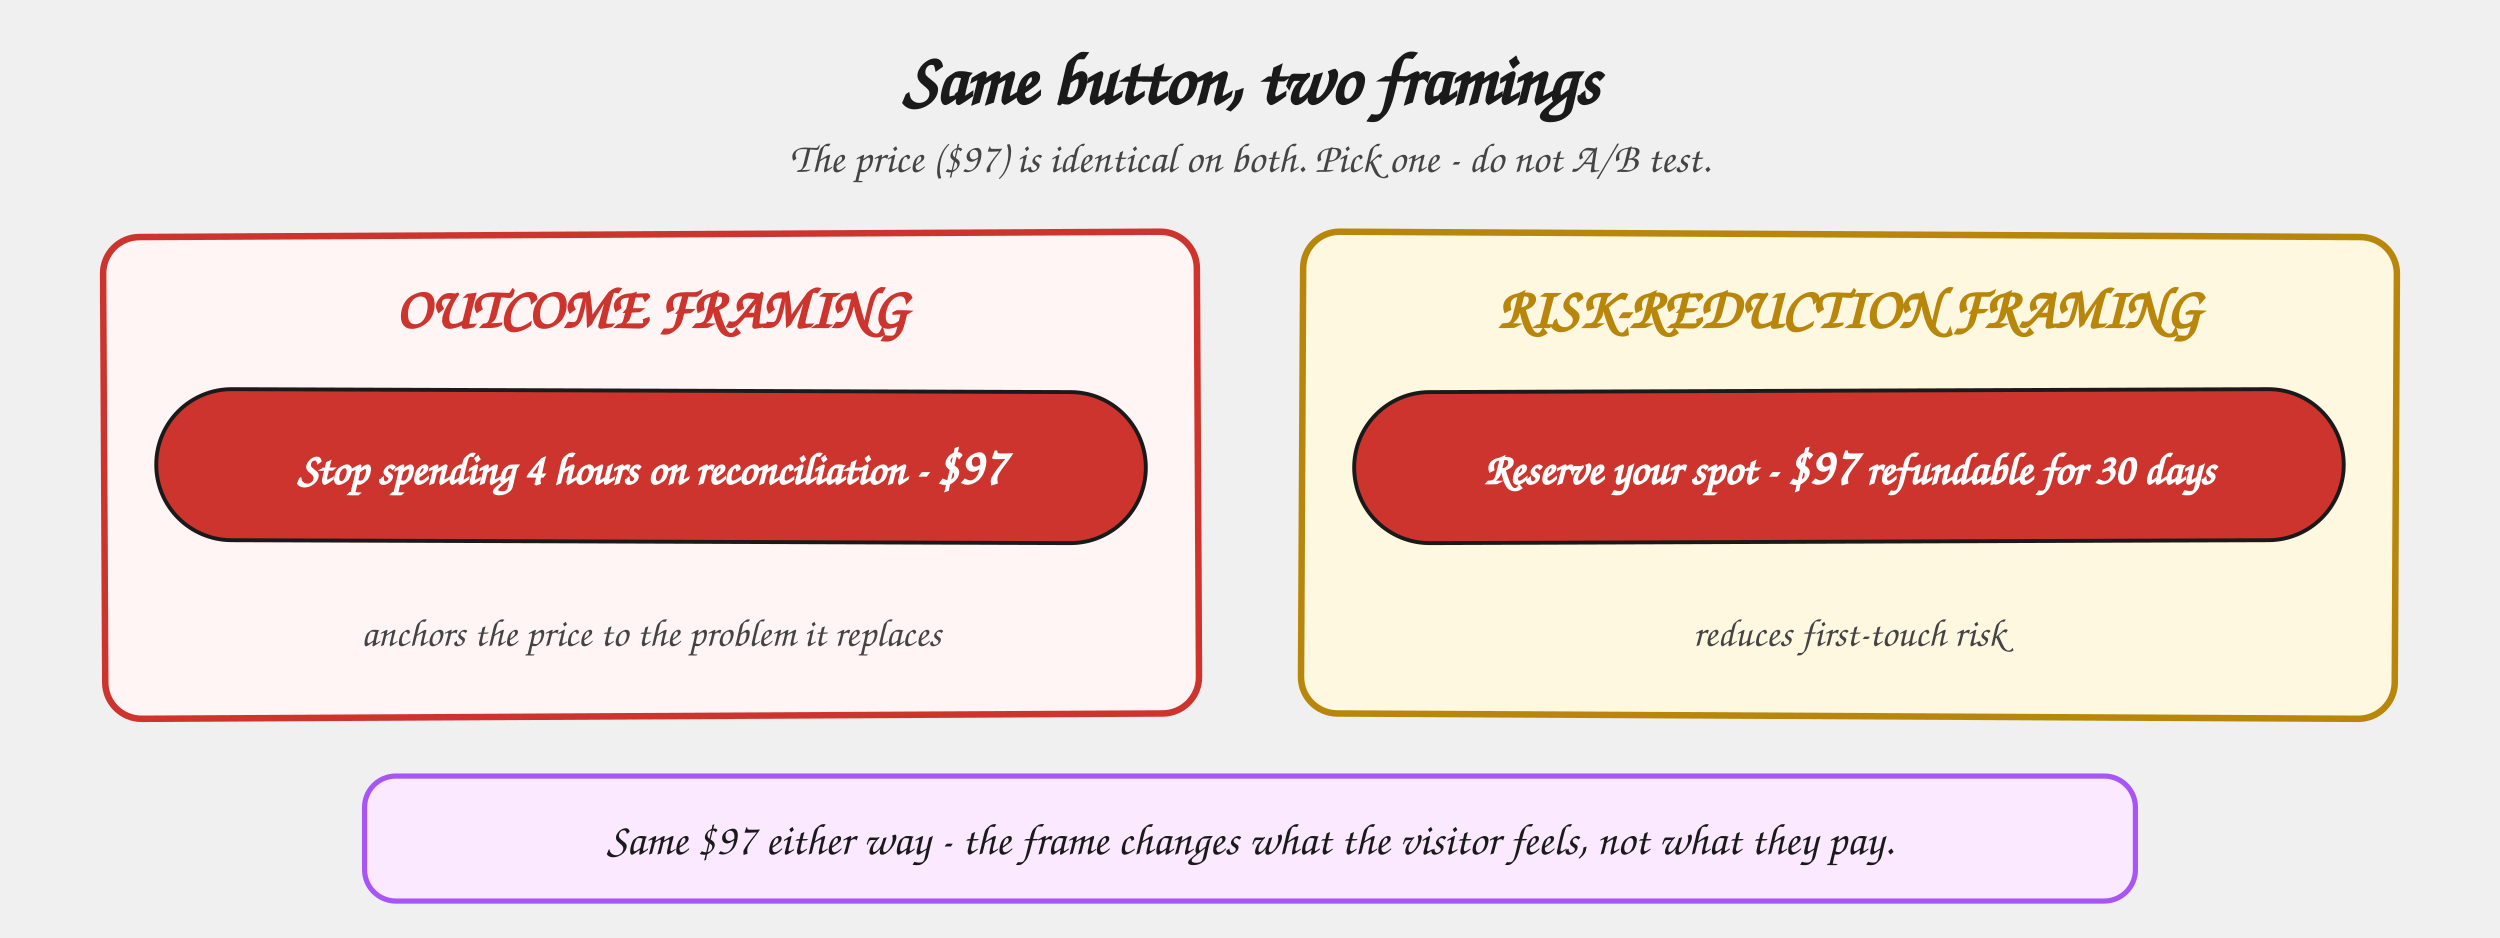
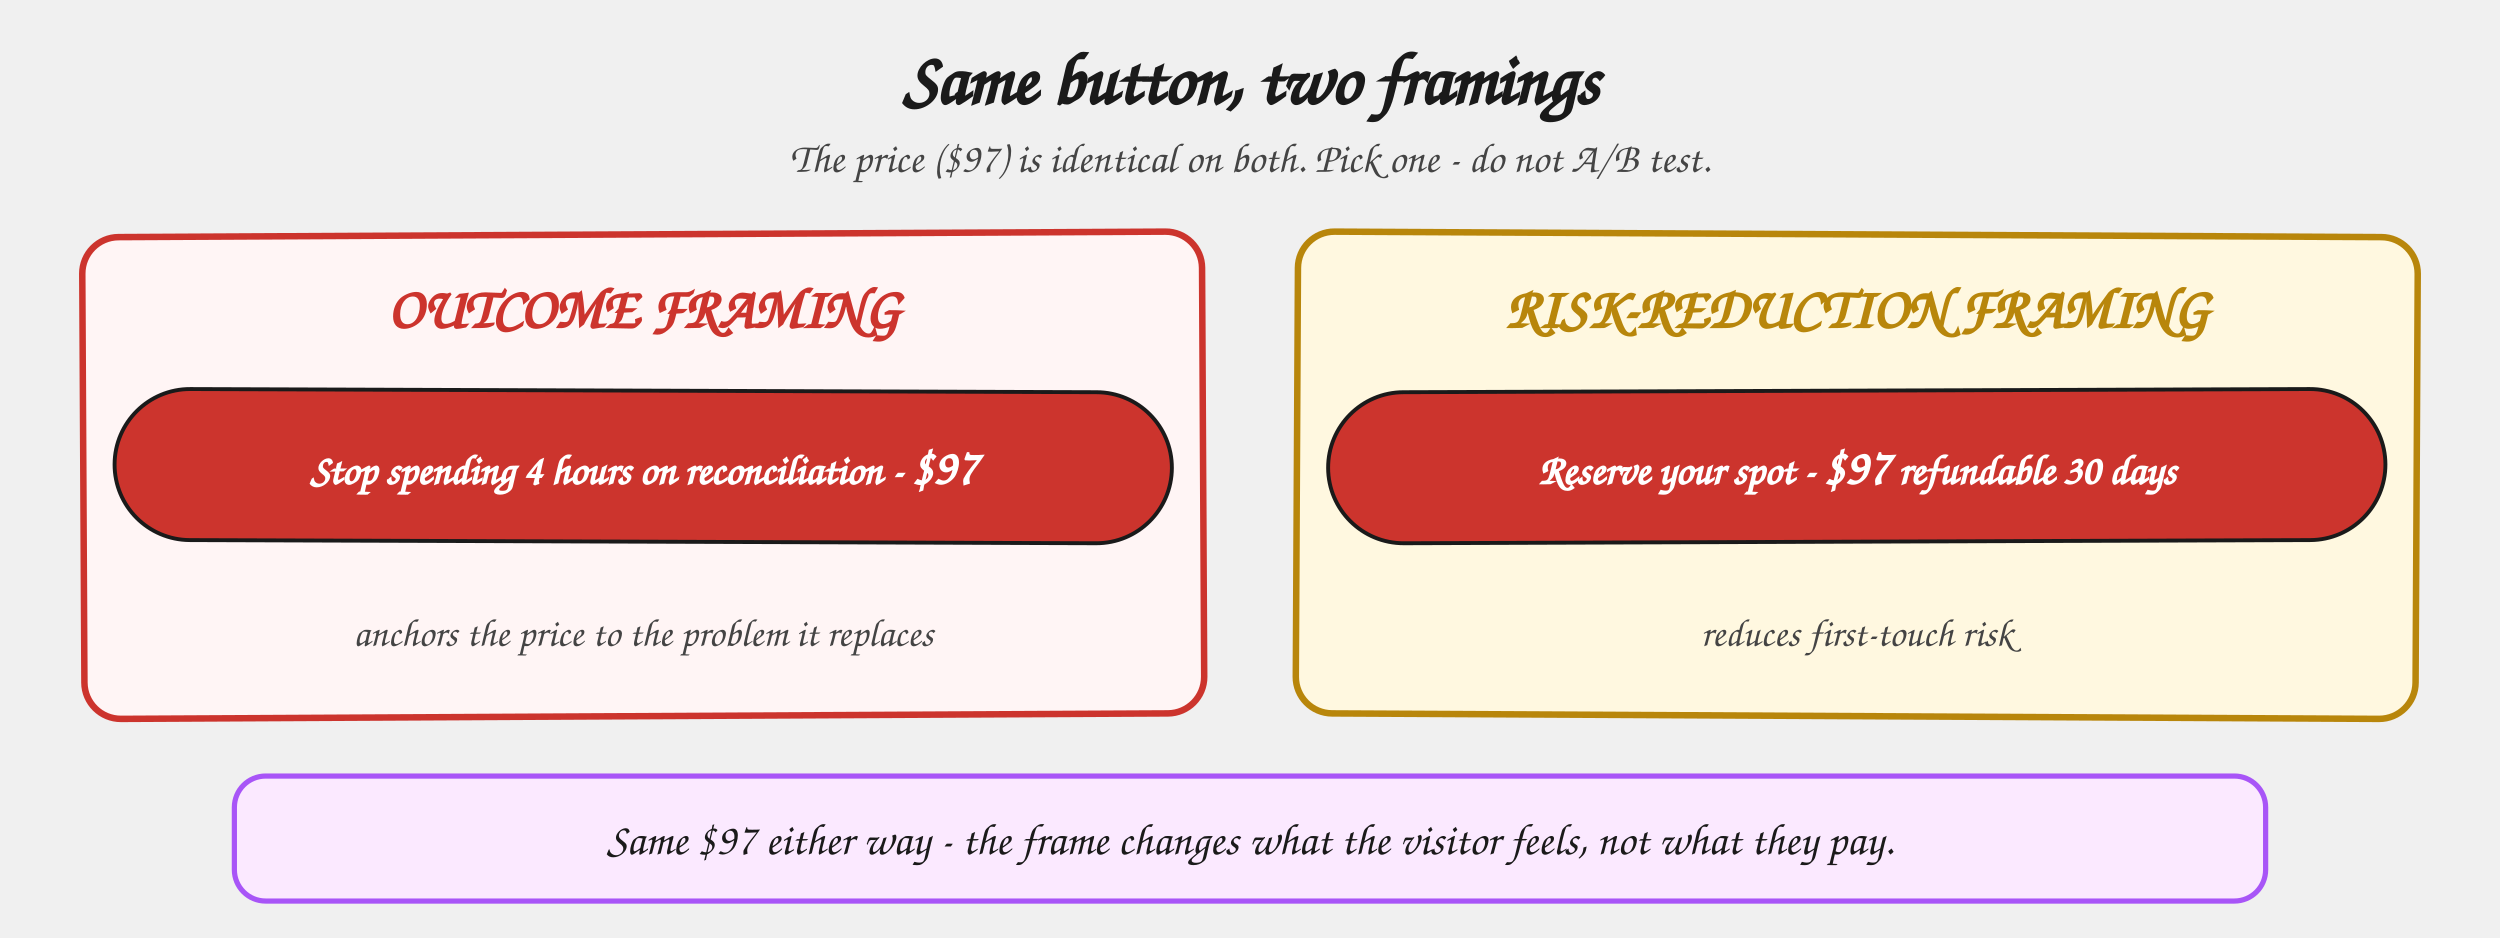
<svg xmlns="http://www.w3.org/2000/svg" viewBox="0 0 960 360" role="img" aria-labelledby="framings-title">
  <defs>
    <style>
-       .heading    { font-family: "Caveat", "Patrick Hand", cursive; font-size: 28px; fill: #1a1a1a; font-weight: 700; }
-       .note       { font-family: "Caveat", "Patrick Hand", cursive; font-size: 16px; fill: #444; font-style: italic; }
-       .card-label { font-family: "Caveat", "Patrick Hand", cursive; font-size: 22px; font-weight: 700; }
-       .cta-text   { font-family: "Caveat", "Patrick Hand", cursive; font-size: 17px; fill: #fff; font-weight: 700; }
-       .cta-price  { font-family: "Caveat", "Patrick Hand", cursive; font-size: 20px; fill: #fff; font-weight: 700; }
-       .card-note  { font-family: "Caveat", "Patrick Hand", cursive; font-size: 15px; fill: #444; font-style: italic; }
-       .callout    { font-family: "Caveat", "Patrick Hand", cursive; font-size: 17px; fill: #1a1a1a; font-weight: 600; }
+       .heading    { font-family: "Caveat", "Patrick Hand", "Comic Sans MS", cursive; font-size: 28px; fill: #1a1a1a; font-weight: 700; }
+       .note       { font-family: "Caveat", "Patrick Hand", "Comic Sans MS", cursive; font-size: 16px; fill: #444; font-style: italic; }
+       .card-label { font-family: "Caveat", "Patrick Hand", "Comic Sans MS", cursive; font-size: 22px; font-weight: 700; }
+       .cta-text   { font-family: "Caveat", "Patrick Hand", "Comic Sans MS", cursive; font-size: 16px; fill: #fff; font-weight: 700; }
+       .cta-price  { font-family: "Caveat", "Patrick Hand", "Comic Sans MS", cursive; font-size: 19px; fill: #fff; font-weight: 700; }
+       .card-note  { font-family: "Caveat", "Patrick Hand", "Comic Sans MS", cursive; font-size: 15px; fill: #444; font-style: italic; }
+       .callout    { font-family: "Caveat", "Patrick Hand", "Comic Sans MS", cursive; font-size: 17px; fill: #1a1a1a; font-weight: 600; }
      .card-out   { fill: #fff5f5; stroke: #cc342d; stroke-width: 2.5; }
      .card-risk  { fill: #fff8e0; stroke: #b8860b; stroke-width: 2.5; }
      .btn        { fill: #cc342d; stroke: #1a1a1a; stroke-width: 1.5; }
    </style>
  </defs>
  <text x="480" y="40" class="heading" text-anchor="middle">Same button, two framings</text>
  <text x="480" y="66" class="note" text-anchor="middle">The price ($97) is identical on both. Pick one - do not A/B test.</text>
-   <rect x="40" y="90" width="420" height="185" rx="14" class="card-out" transform="rotate(-0.3 250 182)" />
-   <text x="250" y="126" class="card-label" text-anchor="middle" fill="#cc342d">OUTCOME FRAMING</text>
-   <rect x="60" y="150" width="380" height="58" rx="29" class="btn" transform="rotate(0.2 250 179)" />
-   <text x="250" y="186" class="cta-text" text-anchor="middle">Stop spending 4 hours on reconciliation - <tspan class="cta-price">$97</tspan>
+   <rect x="32" y="90" width="430" height="185" rx="14" class="card-out" transform="rotate(-0.3 247 182)" />
+   <text x="247" y="126" class="card-label" text-anchor="middle" fill="#cc342d">OUTCOME FRAMING</text>
+   <rect x="44" y="150" width="406" height="58" rx="29" class="btn" transform="rotate(0.2 247 179)" />
+   <text x="247" y="186" class="cta-text" text-anchor="middle">Stop spending 4 hours on reconciliation - <tspan class="cta-price">$97</tspan>
  </text>
-   <text x="250" y="248" class="card-note" text-anchor="middle">anchors the price to the problem it replaces</text>
-   <rect x="500" y="90" width="420" height="185" rx="14" class="card-risk" transform="rotate(0.3 710 182)" />
-   <text x="710" y="126" class="card-label" text-anchor="middle" fill="#b8860b">RISK-REDUCTION FRAMING</text>
-   <rect x="520" y="150" width="380" height="58" rx="29" class="btn" transform="rotate(-0.2 710 179)" />
-   <text x="710" y="186" class="cta-text" text-anchor="middle">Reserve your spot - <tspan class="cta-price">$97</tspan> refundable for 30 days</text>
-   <text x="710" y="248" class="card-note" text-anchor="middle">reduces first-touch risk</text>
-   <rect x="140" y="298" width="680" height="48" rx="12" fill="#fbe9ff" stroke="#a855f7" stroke-width="2" />
+   <text x="247" y="248" class="card-note" text-anchor="middle">anchors the price to the problem it replaces</text>
+   <rect x="498" y="90" width="430" height="185" rx="14" class="card-risk" transform="rotate(0.3 713 182)" />
+   <text x="713" y="126" class="card-label" text-anchor="middle" fill="#b8860b">RISK-REDUCTION FRAMING</text>
+   <rect x="510" y="150" width="406" height="58" rx="29" class="btn" transform="rotate(-0.2 713 179)" />
+   <text x="713" y="186" class="cta-text" text-anchor="middle">Reserve your spot - <tspan class="cta-price">$97</tspan> refundable 30 days</text>
+   <text x="713" y="248" class="card-note" text-anchor="middle">reduces first-touch risk</text>
+   <rect x="90" y="298" width="780" height="48" rx="12" fill="#fbe9ff" stroke="#a855f7" stroke-width="2" />
  <text x="480" y="328" class="callout" text-anchor="middle">Same $97 either way - the frame changes what the visitor feels, not what they pay.</text>
</svg>
